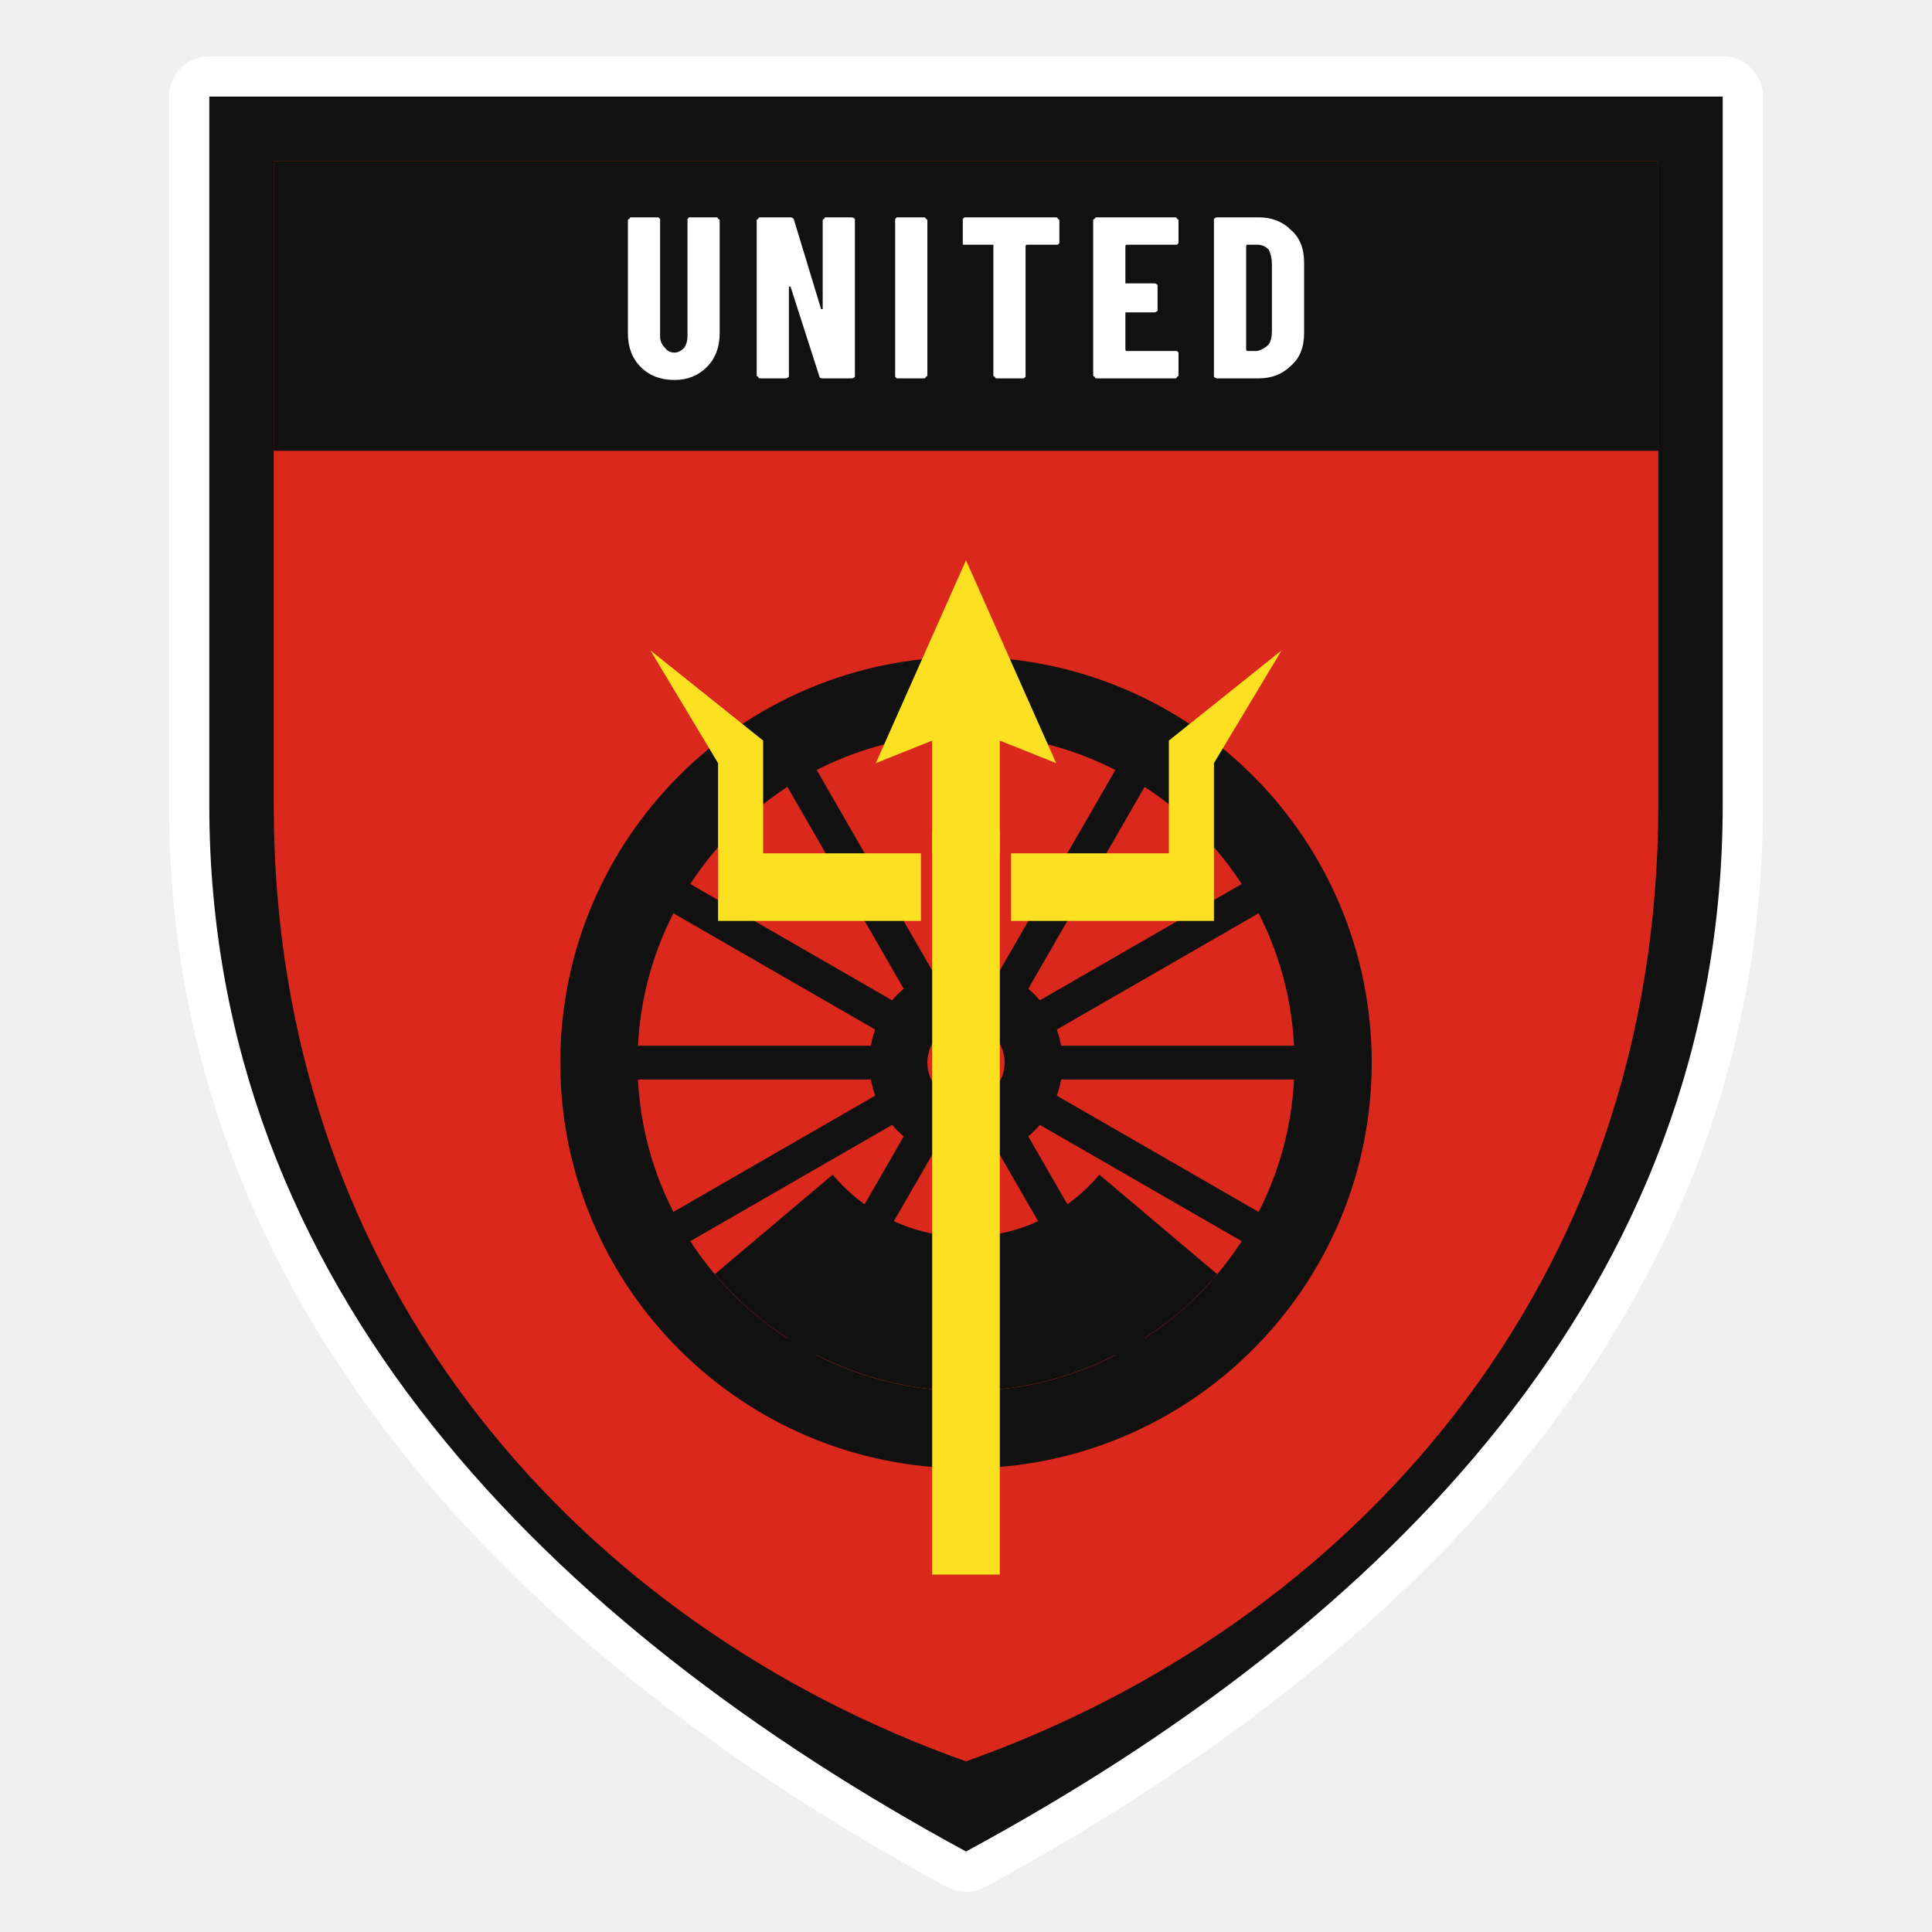
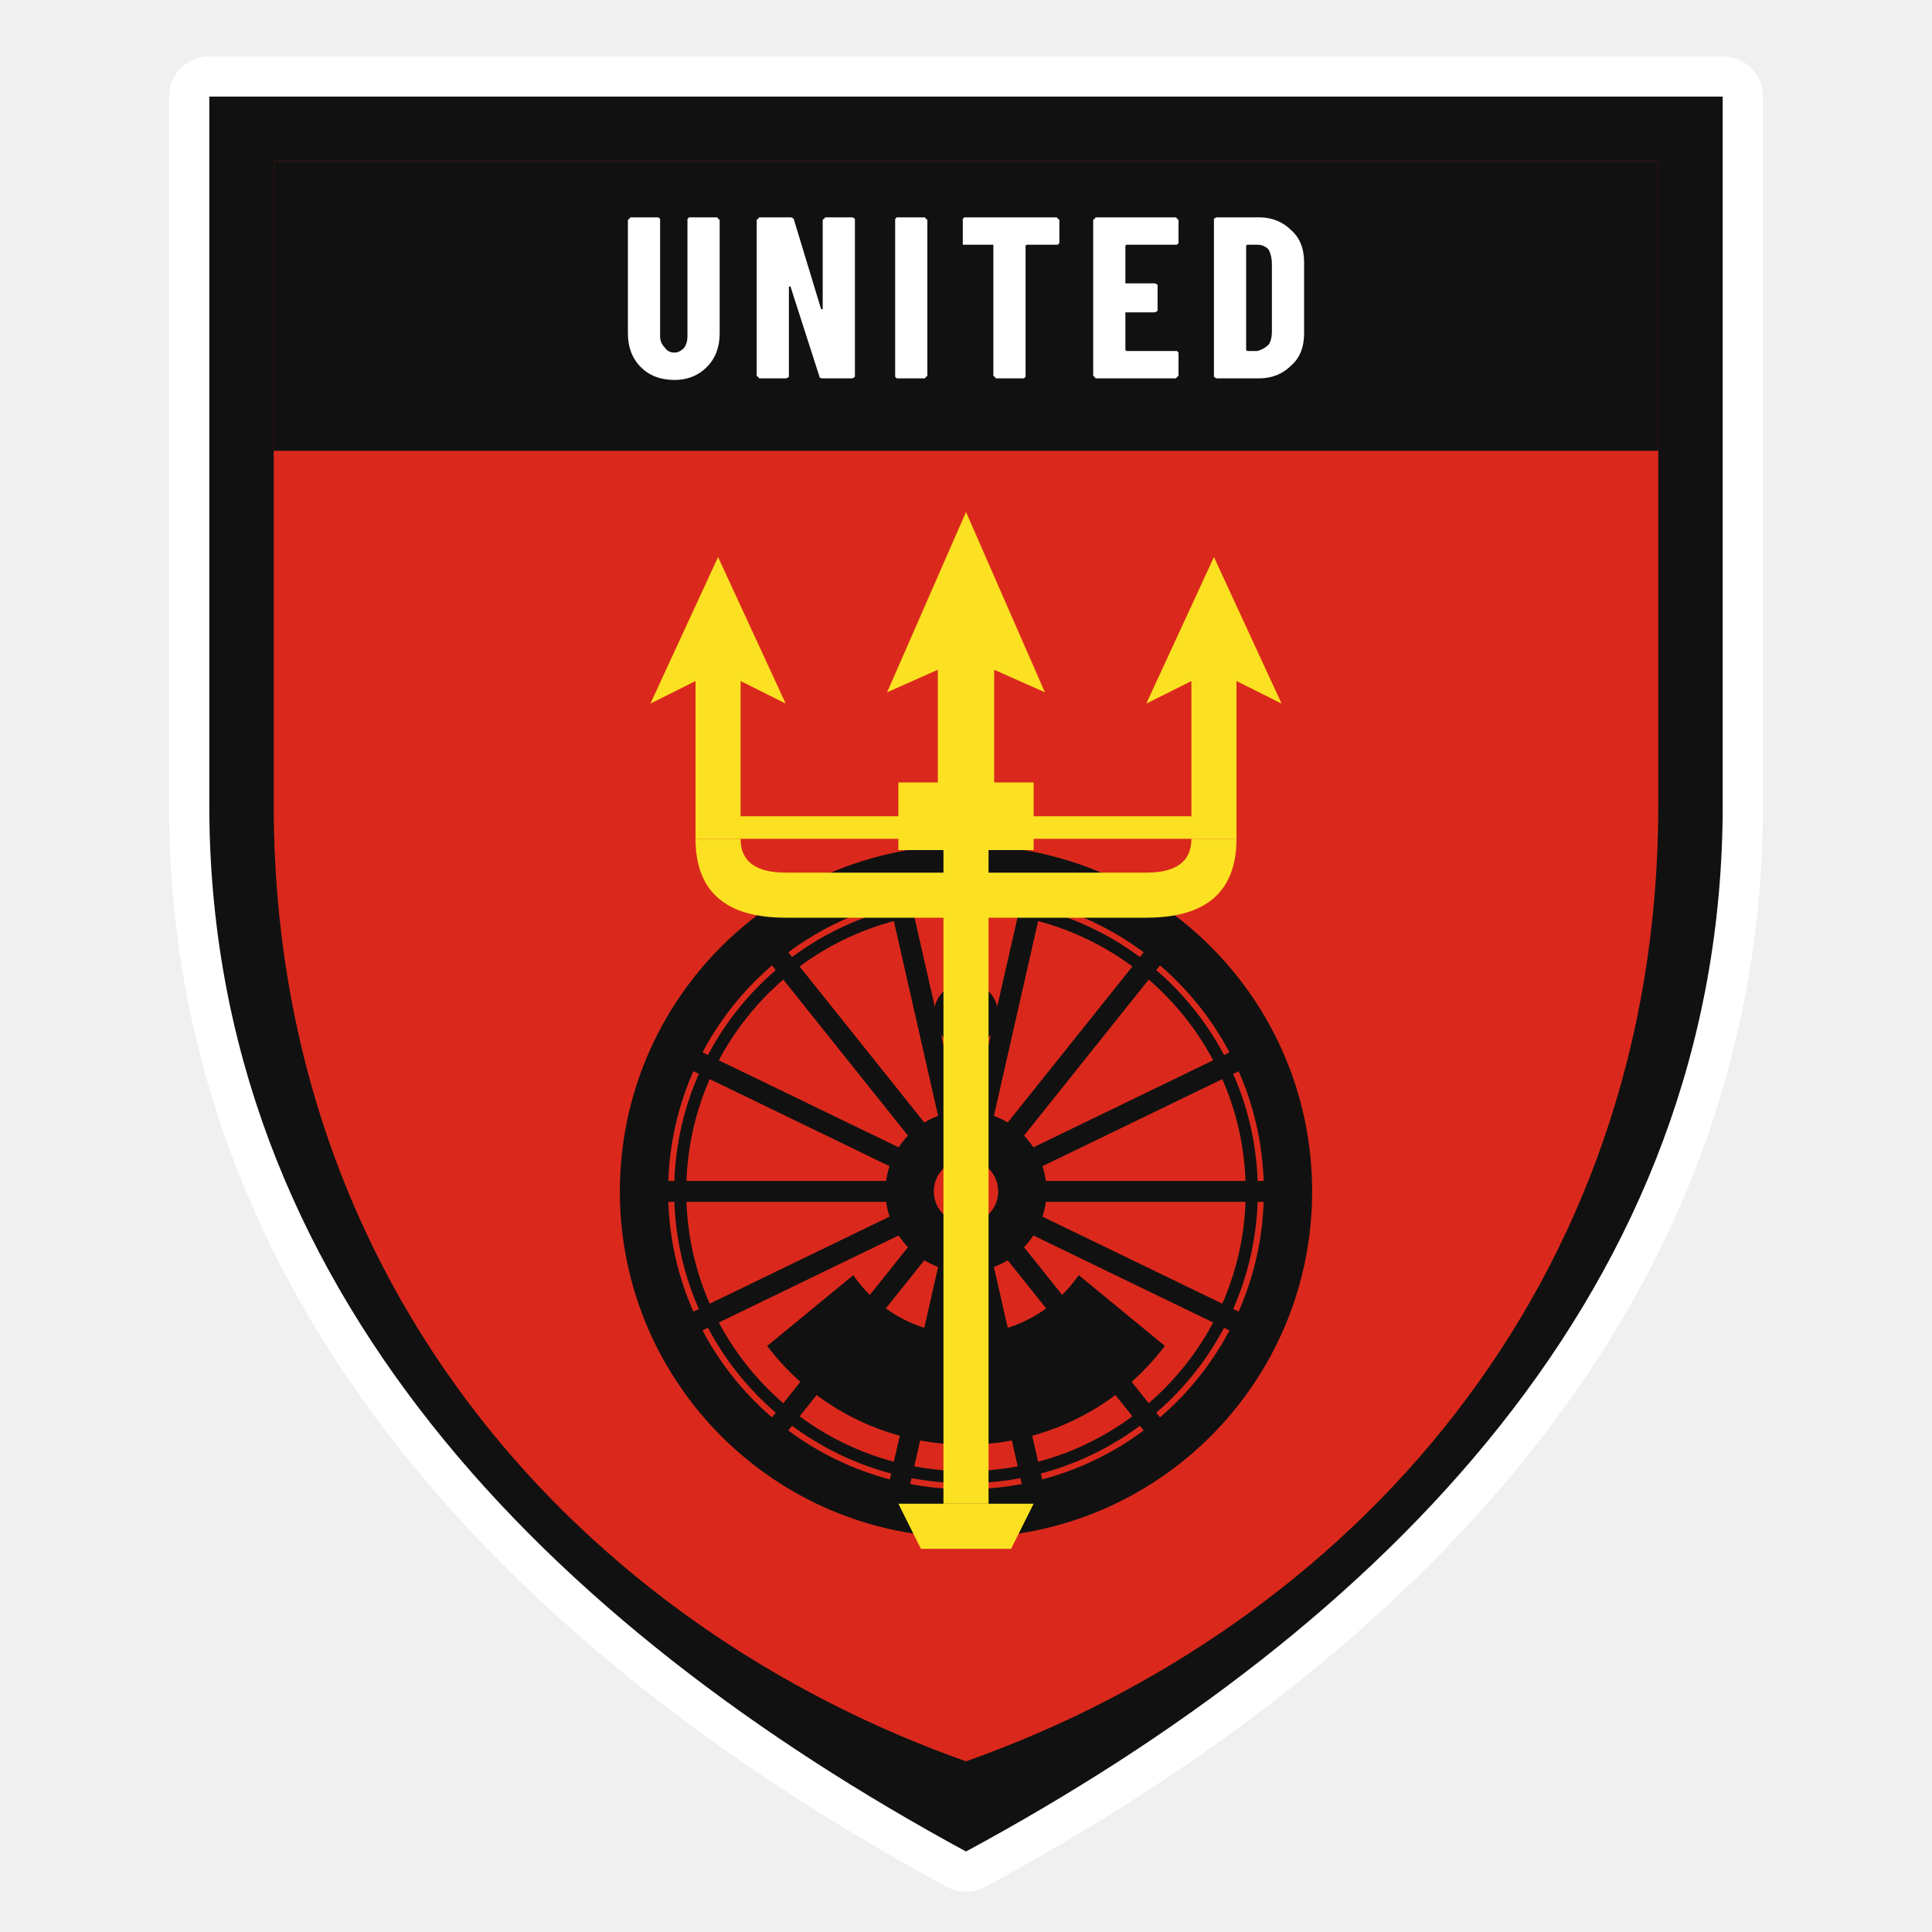
<svg xmlns="http://www.w3.org/2000/svg" viewBox="0 0 120 120" width="120" height="120">
  <defs>
    <clipPath id="c-manchester-united">
      <path d="M17 10L103 10L103 50C103 80 83.7 101 60 109.4C36.3 101 17 80 17 50Z" />
    </clipPath>
  </defs>
  <path d="M13 6L107 6L107 50C107 80 85.9 101 60 115C34.2 101 13 80 13 50Z" fill="#fff" stroke="#fff" stroke-width="5" stroke-linejoin="round" />
  <path d="M13 6L107 6L107 50C107 80 85.9 101 60 115C34.2 101 13 80 13 50Z" fill="#111" />
  <path d="M17 10L103 10L103 50C103 80 83.7 101 60 109.4C36.3 101 17 80 17 50Z" fill="#da291c" />
  <g clip-path="url(#c-manchester-united)">
    <rect x="0" y="0" width="120" height="28" fill="#111" />
  </g>
  <path d="M39 20.7L39 13.7Q39 13.6 39.1 13.6Q39.1 13.5 39.2 13.5L40.9 13.5Q40.9 13.5 41 13.6Q41 13.6 41 13.7L41 20.9Q41 21.3 41.3 21.6Q41.5 21.9 41.9 21.9Q42.2 21.9 42.5 21.6Q42.7 21.3 42.7 20.9L42.7 13.7Q42.7 13.6 42.7 13.6Q42.8 13.5 42.8 13.5L44.5 13.5Q44.6 13.5 44.6 13.6Q44.7 13.6 44.7 13.7L44.7 20.7Q44.7 22 43.9 22.8Q43.1 23.6 41.9 23.6Q40.6 23.6 39.8 22.8Q39 22 39 20.7ZM51.3 13.5L52.9 13.5Q53 13.5 53.1 13.6Q53.1 13.6 53.1 13.7L53.1 23.3Q53.1 23.4 53.1 23.4Q53 23.5 52.9 23.5L51.1 23.5Q50.9 23.5 50.9 23.4L49.1 17.8Q49.1 17.8 49.1 17.8Q49 17.8 49 17.8L49 23.3Q49 23.4 49 23.4Q48.9 23.5 48.8 23.5L47.2 23.5Q47.1 23.5 47.1 23.4Q47 23.4 47 23.3L47 13.7Q47 13.6 47.1 13.6Q47.1 13.5 47.2 13.5L49.1 13.5Q49.2 13.5 49.3 13.6L51 19.2Q51.1 19.2 51.1 19.2Q51.1 19.2 51.1 19.2L51.1 13.7Q51.1 13.6 51.2 13.6Q51.2 13.5 51.3 13.5ZM55.6 23.3L55.6 13.7Q55.6 13.6 55.6 13.6Q55.7 13.5 55.7 13.5L57.4 13.5Q57.5 13.5 57.5 13.6Q57.6 13.6 57.6 13.7L57.6 23.3Q57.6 23.4 57.5 23.4Q57.5 23.5 57.4 23.5L55.7 23.5Q55.7 23.5 55.6 23.4Q55.6 23.4 55.6 23.3ZM65.8 13.7L65.8 15.1Q65.8 15.1 65.7 15.2Q65.7 15.2 65.6 15.2L63.8 15.2Q63.7 15.2 63.7 15.3L63.7 23.3Q63.7 23.4 63.7 23.4Q63.6 23.5 63.6 23.5L61.9 23.5Q61.8 23.5 61.8 23.4Q61.7 23.4 61.7 23.3L61.7 15.3Q61.7 15.2 61.7 15.2L59.9 15.2Q59.9 15.2 59.8 15.2Q59.8 15.1 59.8 15.1L59.8 13.7Q59.8 13.6 59.8 13.6Q59.9 13.5 59.9 13.5L65.6 13.5Q65.7 13.5 65.7 13.6Q65.8 13.6 65.8 13.7ZM73 15.2L70 15.2Q69.9 15.2 69.9 15.3L69.9 17.6Q69.9 17.6 70 17.6L71.7 17.6Q71.8 17.6 71.9 17.7Q71.9 17.7 71.9 17.8L71.9 19.2Q71.9 19.3 71.9 19.3Q71.8 19.4 71.7 19.4L70 19.4Q69.9 19.4 69.9 19.4L69.9 21.7Q69.9 21.8 70 21.8L73 21.8Q73.1 21.8 73.1 21.8Q73.2 21.9 73.2 21.9L73.2 23.3Q73.2 23.4 73.1 23.4Q73.1 23.5 73 23.5L68.1 23.5Q68 23.5 68 23.4Q67.9 23.4 67.9 23.3L67.9 13.7Q67.9 13.6 68 13.6Q68 13.5 68.1 13.5L73 13.5Q73.1 13.5 73.1 13.6Q73.2 13.6 73.2 13.7L73.2 15.1Q73.2 15.1 73.1 15.2Q73.1 15.2 73 15.2ZM75.4 23.3L75.4 13.7Q75.4 13.6 75.4 13.6Q75.5 13.5 75.6 13.5L78.2 13.5Q79.4 13.5 80.2 14.3Q81 15 81 16.3L81 20.7Q81 22 80.2 22.7Q79.4 23.5 78.2 23.5L75.6 23.5Q75.5 23.5 75.4 23.4Q75.4 23.4 75.4 23.3ZM77.5 21.8L78.1 21.8Q78.5 21.7 78.8 21.4Q79 21.1 79 20.6L79 16.4Q79 15.9 78.8 15.5Q78.5 15.2 78.1 15.2L77.5 15.2Q77.4 15.2 77.4 15.3L77.4 21.7Q77.4 21.8 77.5 21.8Z" fill="#fff" />
-   <g transform="translate(60 66) scale(0.6) translate(-50 -50)">
-     <circle cx="50" cy="50" r="38" fill="none" stroke="#111" stroke-width="8" />
-     <path d="M58 50L86 50M56.9 54L81.2 68M54 56.9L68 81.2M50 58L50 86M46 56.9L32 81.2M43.1 54L18.8 68M42 50L14 50M43.1 46L18.8 32M46 43.1L32 18.8M50 42L50 14M54 43.1L68 18.8M56.9 46L81.2 32" fill="none" stroke="#111" stroke-width="3.5" stroke-linecap="round" stroke-linejoin="round" />
-     <path d="M76 71.9A34 34 0 0 1 24 71.9L36.2 61.6A18 18 0 0 0 63.8 61.6Z" fill="#111" />
+   <g transform="translate(60 74) scale(0.5) translate(-50 -50)">
+     <circle cx="50" cy="50" r="40" fill="none" stroke="#111" stroke-width="6" />
+     <circle cx="50" cy="50" r="35.5" fill="none" stroke="#111" stroke-width="1.5" />
+     <path d="M59 50L87 50M58.1 53.9L83.3 66.1M55.6 57L73.1 78.9M52 58.8L58.2 86.1M48 58.8L41.8 86.1M44.4 57L26.9 78.9M41.9 53.9L16.7 66.1M41 50L13 50M41.9 46.1L16.7 33.9M44.4 43L26.9 21.1M48 41.2L41.8 13.9M52 41.2L58.2 13.9M55.6 43L73.1 21.1M58.1 46.1L83.3 33.9" fill="none" stroke="#111" stroke-width="2.6" stroke-linecap="round" stroke-linejoin="round" />
+     <path d="M74.7 69.2A31 31 0 0 1 25.3 69.2L36 60.4A17 17 0 0 0 64 60.4Z" fill="#111" />
    <circle cx="50" cy="50" r="10" fill="#111" />
    <circle cx="50" cy="50" r="4" fill="#da291c" />
+     <circle cx="50" cy="28" r="4" fill="#111" />
+     <circle cx="50" cy="28" r="1.6" fill="#da291c" />
  </g>
-   <g transform="translate(60 67) scale(0.7) translate(-50 -50)">
-     <path d="M47 28L53 28L53 94L47 94Z" fill="#fbe122" />
-     <path d="M50 4L58 22L53 20L53 30L47 30L47 20L42 22Z" fill="#fbe122" />
-     <path d="M24 30L46 30L46 36L28 36L28 22L22 12L32 20L32 30Z" fill="#fbe122" />
-     <path d="M76 30L54 30L54 36L72 36L72 22L78 12L68 20L68 30Z" fill="#fbe122" />
+   <g transform="translate(60 64) scale(0.7) translate(-50 -50)">
+     <path d="M48 30L52 30L52 92L48 92Z" fill="#fbe122" />
+     <path d="M44 92L56 92L54 96L46 96Z" fill="#fbe122" />
+     <path d="M44 28L56 28L56 34L44 34Z" fill="#fbe122" />
+     <path d="M50 4L57 20L52.5 18L52.5 30L47.5 30L47.5 18L43 20Z" fill="#fbe122" />
+     <path d="M27 33L45 33L45 31L30 31L30 19L34 21L28 8L22 21L26 19L26 33Z" fill="#fbe122" />
+     <path d="M73 33L55 33L55 31L70 31L70 19L66 21L72 8L78 21L74 19L74 33Z" fill="#fbe122" />
+     <path d="M26 33Q26 40 34 40L66 40Q74 40 74 33L70 33Q70 36 66 36L34 36Q30 36 30 33Z" fill="#fbe122" />
  </g>
</svg>
